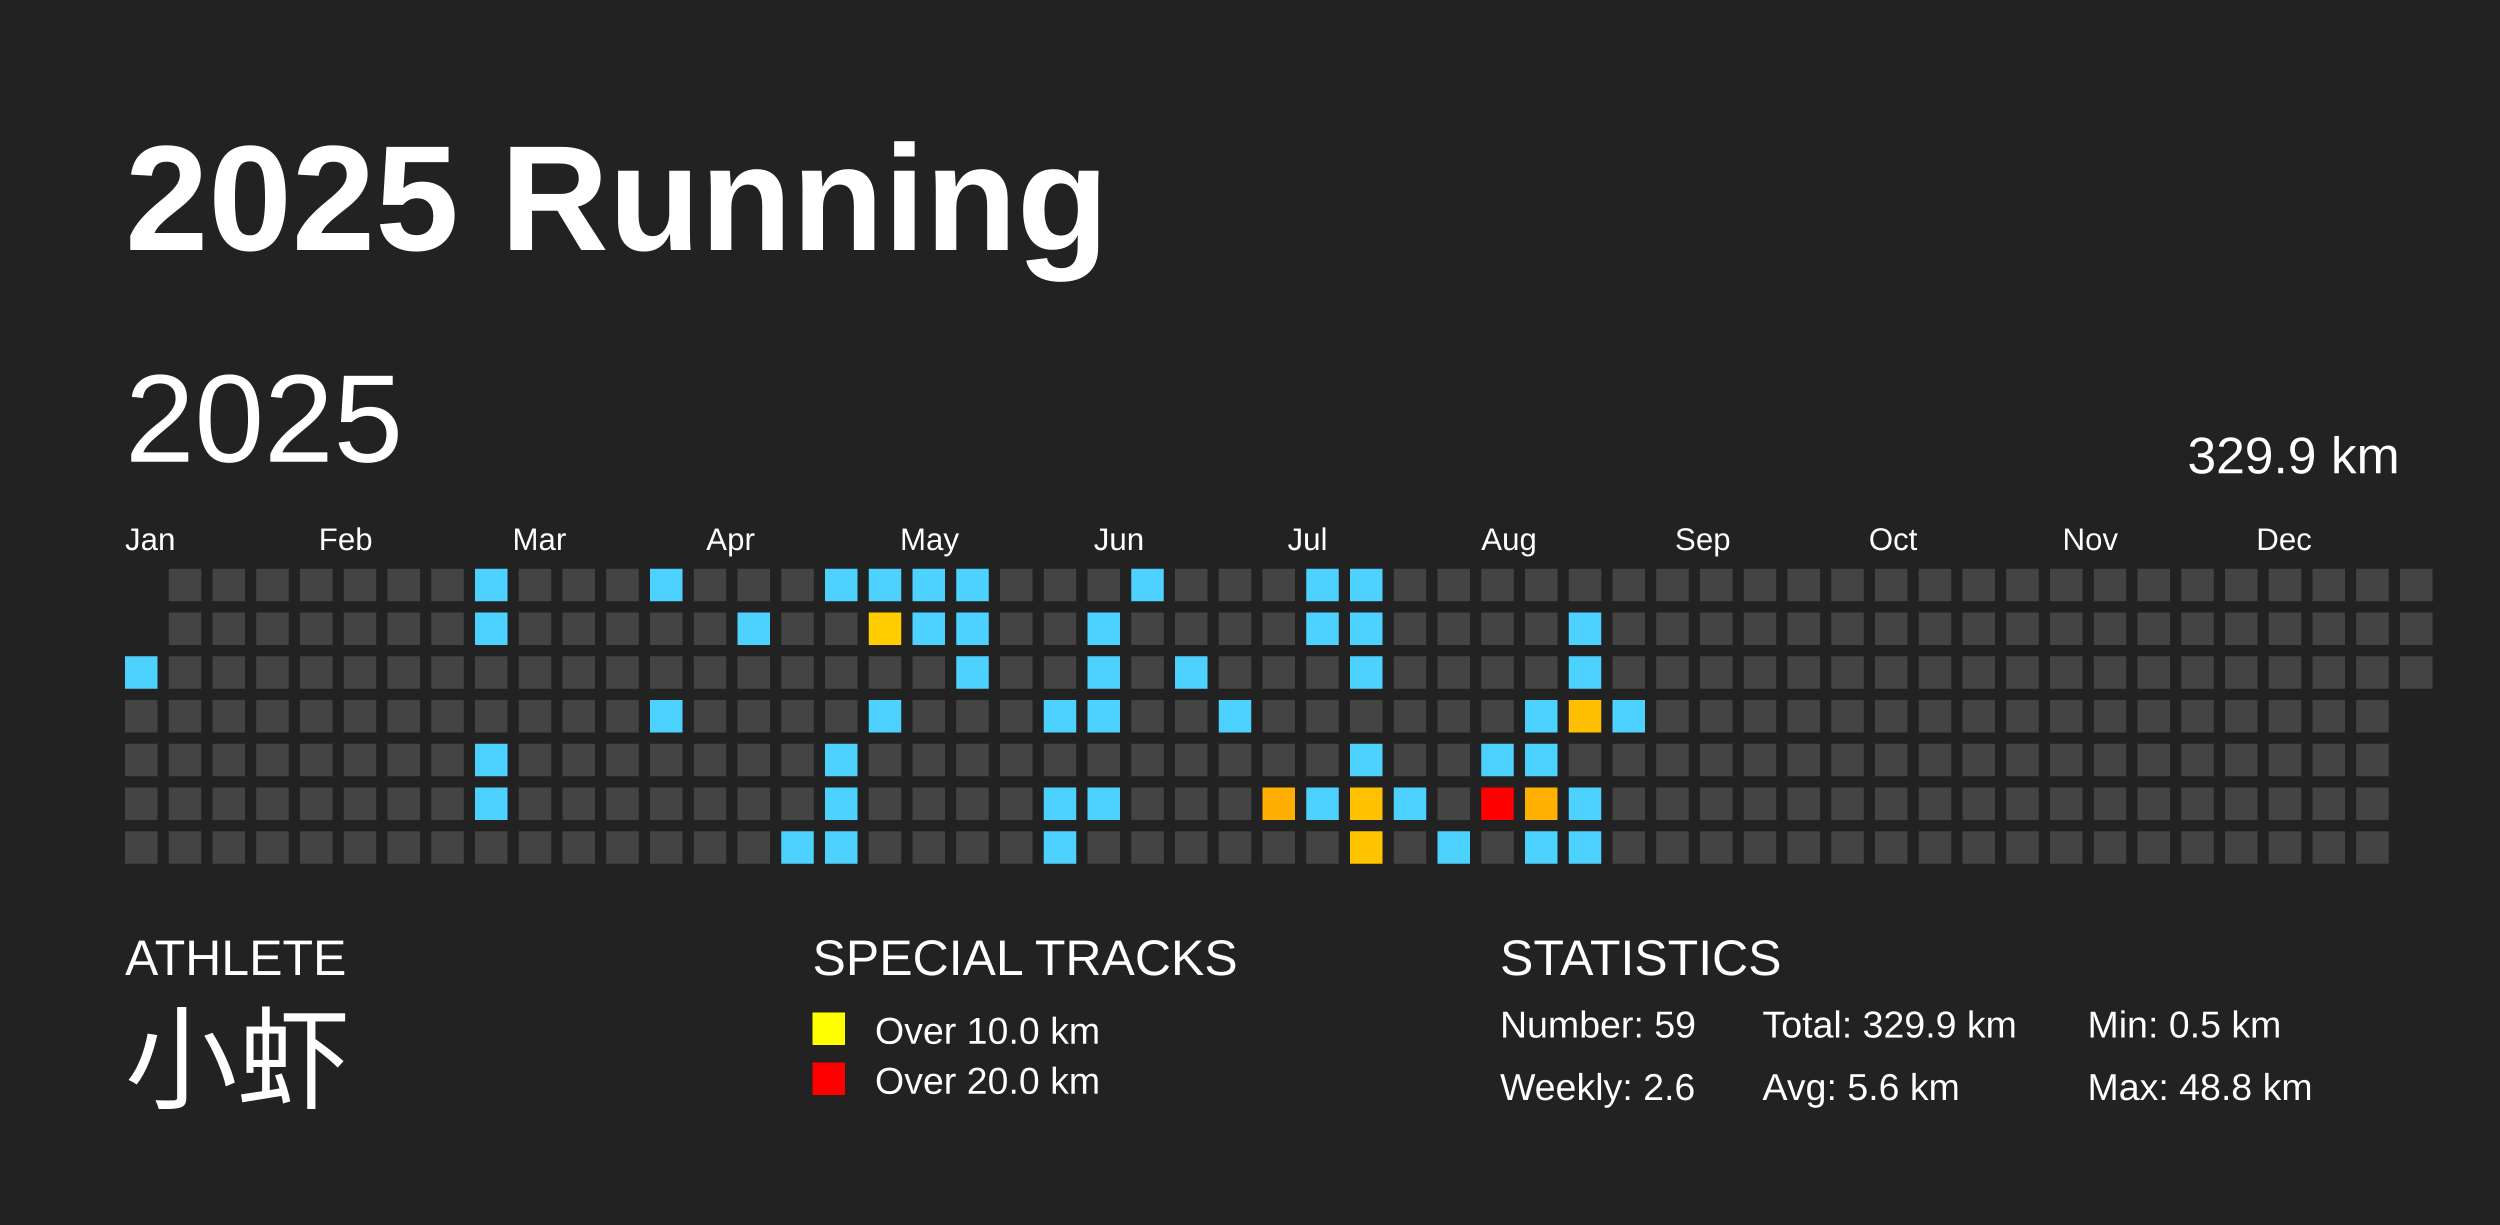
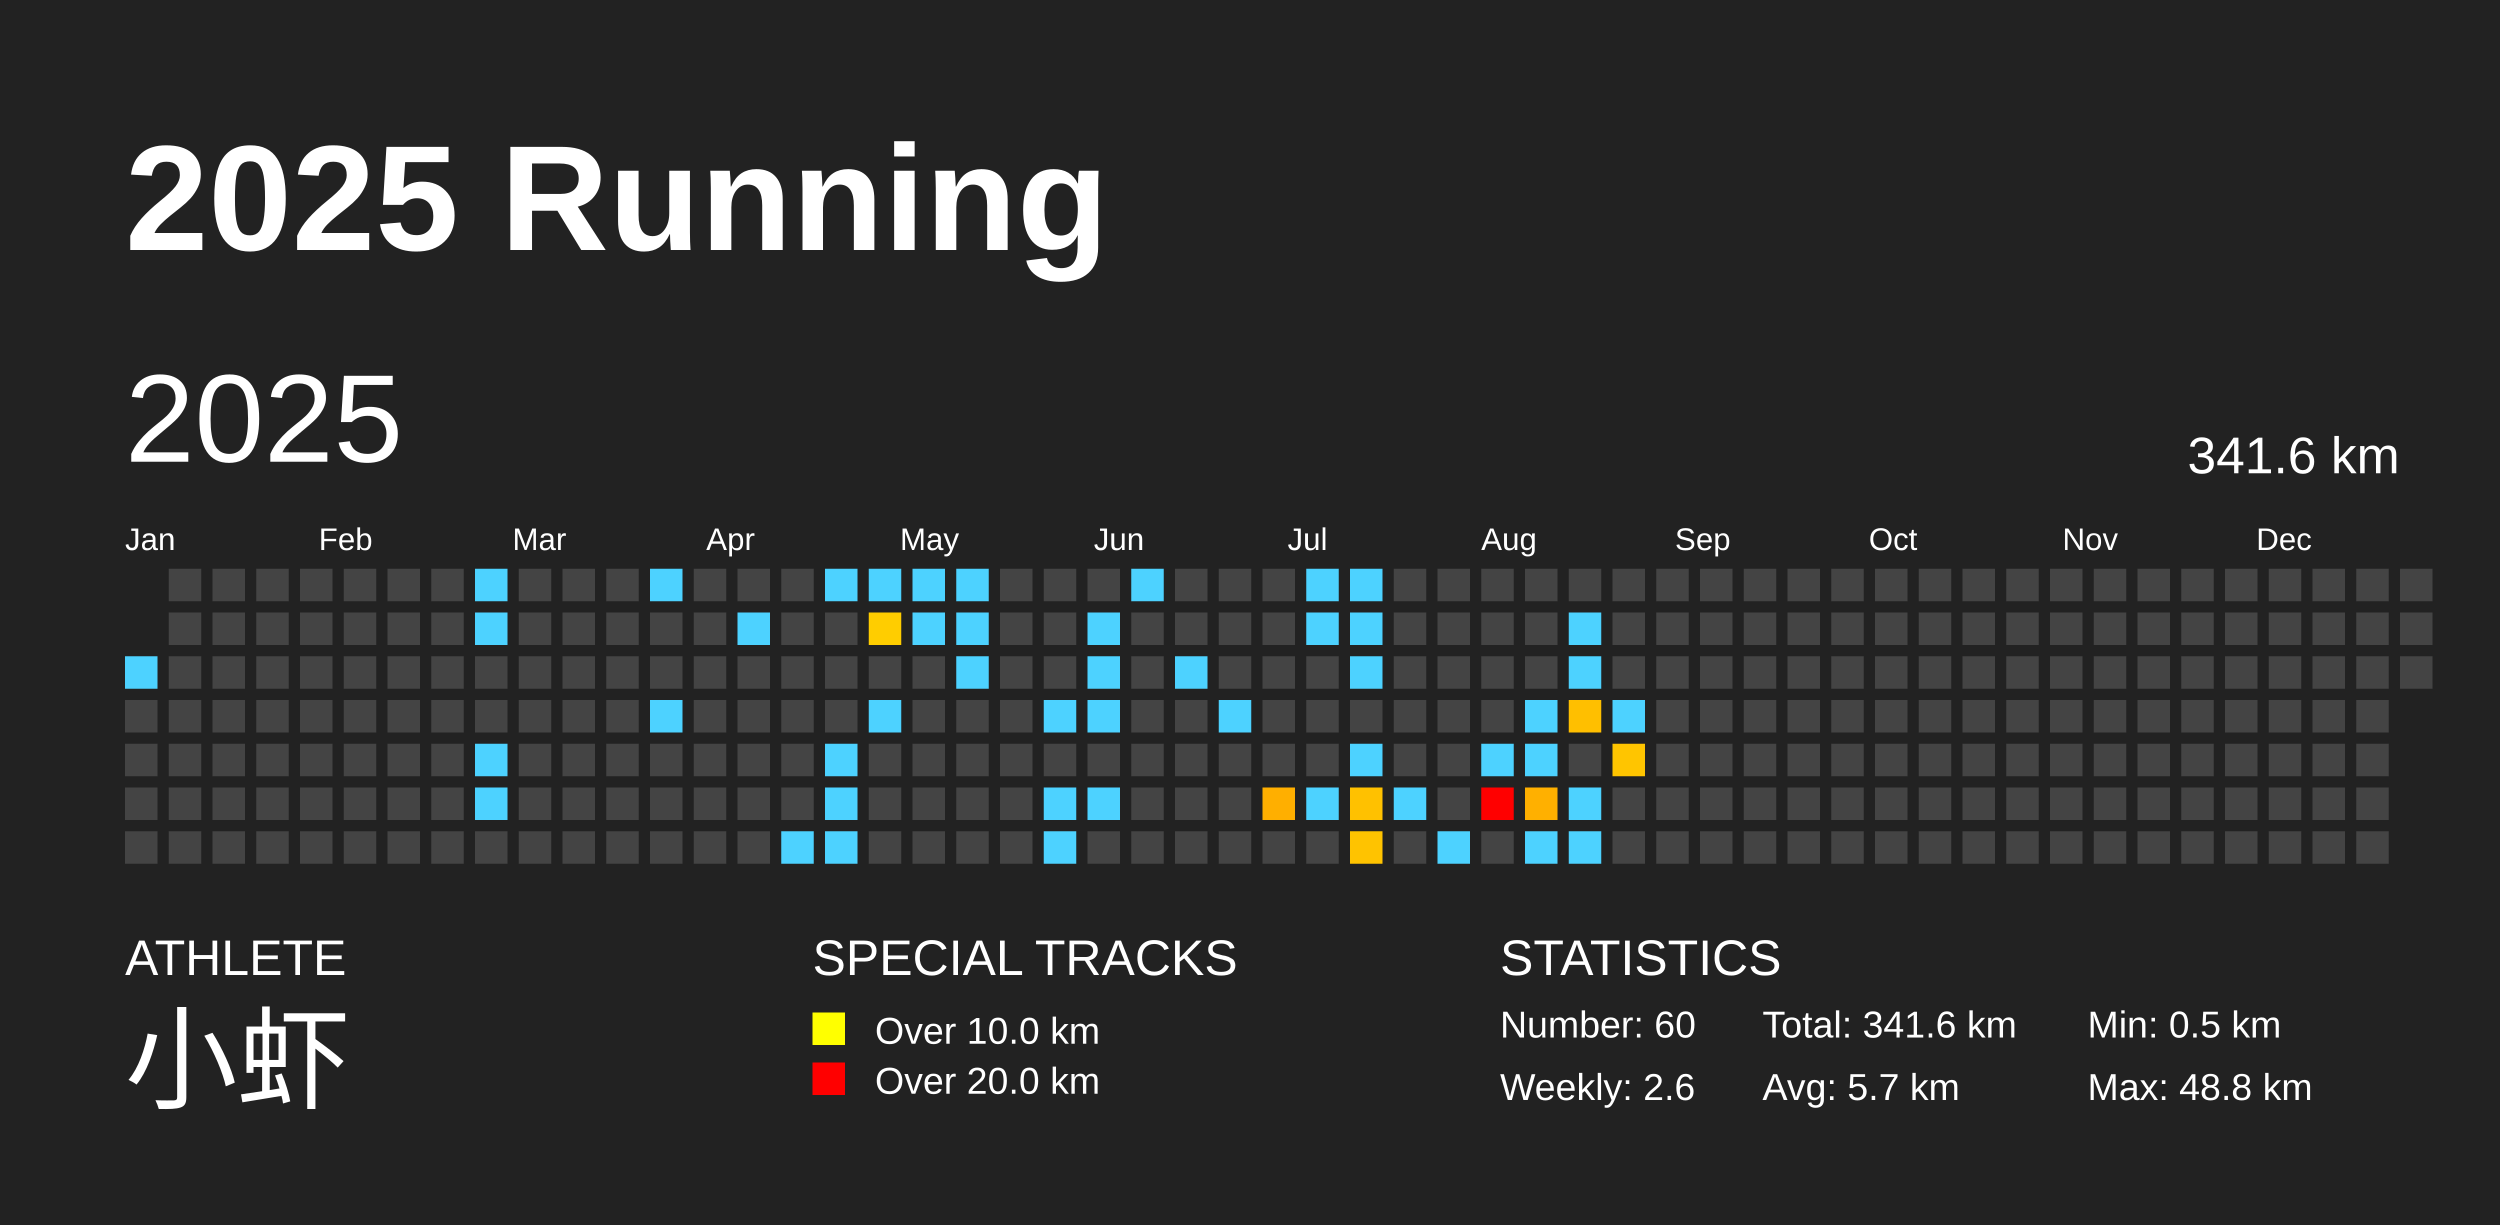
<svg xmlns="http://www.w3.org/2000/svg" baseProfile="full" height="98mm" version="1.1" viewBox="0,0,200,98" width="200mm">
  <defs />
  <rect fill="#222222" height="98" width="200" x="0" y="0" />
  <text fill="#FFFFFF" style="font-size:12px; font-family:Arial; font-weight:bold;" x="10" y="20">2025 Running</text>
  <text fill="#FFFFFF" style="font-size:4px; font-family:Arial" x="10" y="78">ATHLETE</text>
  <text fill="#FFFFFF" style="font-size:9px; font-family:Arial" x="10" y="88">小虾</text>
  <text fill="#FFFFFF" style="font-size:4px; font-family:Arial" x="65" y="78">SPECIAL TRACKS</text>
  <rect fill="yellow" height="2.6" width="2.6" x="65" y="81" />
  <text fill="#FFFFFF" style="font-size:3px; font-family:Arial" x="70" y="83.5">Over 10.0 km</text>
  <rect fill="red" height="2.6" width="2.6" x="65" y="85" />
  <text fill="#FFFFFF" style="font-size:3px; font-family:Arial" x="70" y="87.5">Over 20.0 km</text>
  <text fill="#FFFFFF" style="font-size:4px; font-family:Arial" x="120" y="78">STATISTICS</text>
-   <text fill="#FFFFFF" style="font-size:3px; font-family:Arial" x="120" y="83">Number: 59</text>
+   <text fill="#FFFFFF" style="font-size:3px; font-family:Arial" x="120" y="83">Number: 60</text>
  <text fill="#FFFFFF" style="font-size:3px; font-family:Arial" x="120" y="88">Weekly: 2.6</text>
-   <text fill="#FFFFFF" style="font-size:3px; font-family:Arial" x="141" y="83">Total: 329.9 km</text>
-   <text fill="#FFFFFF" style="font-size:3px; font-family:Arial" x="141" y="88">Avg: 5.6 km</text>
+   <text fill="#FFFFFF" style="font-size:3px; font-family:Arial" x="141" y="83">Total: 341.6 km</text>
+   <text fill="#FFFFFF" style="font-size:3px; font-family:Arial" x="141" y="88">Avg: 5.7 km</text>
  <text fill="#FFFFFF" style="font-size:3px; font-family:Arial" x="167" y="83">Min: 0.5 km</text>
  <text fill="#FFFFFF" style="font-size:3px; font-family:Arial" x="167" y="88">Max: 48.8 km</text>
  <text dominant-baseline="hanging" fill="#FFFFFF" style="font-size:10.0px; font-family:Arial;" x="10" y="30">2025</text>
-   <text dominant-baseline="hanging" fill="#FFFFFF" style="font-size:4.125px; font-family:Arial;" x="175" y="35">329.9 km</text>
+   <text dominant-baseline="hanging" fill="#FFFFFF" style="font-size:4.125px; font-family:Arial;" x="175" y="35">341.6 km</text>
  <text fill="#FFFFFF" style="font-size:2.5px; font-family:Arial" x="10.0" y="44">Jan</text>
  <text fill="#FFFFFF" style="font-size:2.5px; font-family:Arial" x="25.5" y="44">Feb</text>
  <text fill="#FFFFFF" style="font-size:2.5px; font-family:Arial" x="41.0" y="44">Mar</text>
  <text fill="#FFFFFF" style="font-size:2.5px; font-family:Arial" x="56.5" y="44">Apr</text>
  <text fill="#FFFFFF" style="font-size:2.5px; font-family:Arial" x="72.0" y="44">May</text>
  <text fill="#FFFFFF" style="font-size:2.5px; font-family:Arial" x="87.5" y="44">Jun</text>
  <text fill="#FFFFFF" style="font-size:2.5px; font-family:Arial" x="103.0" y="44">Jul</text>
  <text fill="#FFFFFF" style="font-size:2.5px; font-family:Arial" x="118.5" y="44">Aug</text>
  <text fill="#FFFFFF" style="font-size:2.5px; font-family:Arial" x="134.0" y="44">Sep</text>
  <text fill="#FFFFFF" style="font-size:2.5px; font-family:Arial" x="149.5" y="44">Oct</text>
  <text fill="#FFFFFF" style="font-size:2.5px; font-family:Arial" x="165.0" y="44">Nov</text>
  <text fill="#FFFFFF" style="font-size:2.5px; font-family:Arial" x="180.5" y="44">Dec</text>
  <rect fill="#4dd2ff" height="2.6" width="2.6" x="10.0" y="52.5" />
  <rect fill="#444444" height="2.6" width="2.6" x="10.0" y="56.0" />
  <rect fill="#444444" height="2.6" width="2.6" x="10.0" y="59.5" />
  <rect fill="#444444" height="2.6" width="2.6" x="10.0" y="63.0" />
  <rect fill="#444444" height="2.6" width="2.6" x="10.0" y="66.5" />
  <rect fill="#444444" height="2.6" width="2.6" x="13.5" y="45.5" />
  <rect fill="#444444" height="2.6" width="2.6" x="13.5" y="49.0" />
  <rect fill="#444444" height="2.6" width="2.6" x="13.5" y="52.5" />
  <rect fill="#444444" height="2.6" width="2.6" x="13.5" y="56.0" />
  <rect fill="#444444" height="2.6" width="2.6" x="13.5" y="59.5" />
  <rect fill="#444444" height="2.6" width="2.6" x="13.5" y="63.0" />
  <rect fill="#444444" height="2.6" width="2.6" x="13.5" y="66.5" />
  <rect fill="#444444" height="2.6" width="2.6" x="17.0" y="45.5" />
  <rect fill="#444444" height="2.6" width="2.6" x="17.0" y="49.0" />
  <rect fill="#444444" height="2.6" width="2.6" x="17.0" y="52.5" />
  <rect fill="#444444" height="2.6" width="2.6" x="17.0" y="56.0" />
  <rect fill="#444444" height="2.6" width="2.6" x="17.0" y="59.5" />
  <rect fill="#444444" height="2.6" width="2.6" x="17.0" y="63.0" />
  <rect fill="#444444" height="2.6" width="2.6" x="17.0" y="66.5" />
  <rect fill="#444444" height="2.6" width="2.6" x="20.5" y="45.5" />
  <rect fill="#444444" height="2.6" width="2.6" x="20.5" y="49.0" />
  <rect fill="#444444" height="2.6" width="2.6" x="20.5" y="52.5" />
  <rect fill="#444444" height="2.6" width="2.6" x="20.5" y="56.0" />
  <rect fill="#444444" height="2.6" width="2.6" x="20.5" y="59.5" />
  <rect fill="#444444" height="2.6" width="2.6" x="20.5" y="63.0" />
  <rect fill="#444444" height="2.6" width="2.6" x="20.5" y="66.5" />
  <rect fill="#444444" height="2.6" width="2.6" x="24.0" y="45.5" />
  <rect fill="#444444" height="2.6" width="2.6" x="24.0" y="49.0" />
  <rect fill="#444444" height="2.6" width="2.6" x="24.0" y="52.5" />
  <rect fill="#444444" height="2.6" width="2.6" x="24.0" y="56.0" />
  <rect fill="#444444" height="2.6" width="2.6" x="24.0" y="59.5" />
  <rect fill="#444444" height="2.6" width="2.6" x="24.0" y="63.0" />
  <rect fill="#444444" height="2.6" width="2.6" x="24.0" y="66.5" />
  <rect fill="#444444" height="2.6" width="2.6" x="27.5" y="45.5" />
  <rect fill="#444444" height="2.6" width="2.6" x="27.5" y="49.0" />
  <rect fill="#444444" height="2.6" width="2.6" x="27.5" y="52.5" />
  <rect fill="#444444" height="2.6" width="2.6" x="27.5" y="56.0" />
  <rect fill="#444444" height="2.6" width="2.6" x="27.5" y="59.5" />
  <rect fill="#444444" height="2.6" width="2.6" x="27.5" y="63.0" />
  <rect fill="#444444" height="2.6" width="2.6" x="27.5" y="66.5" />
  <rect fill="#444444" height="2.6" width="2.6" x="31.0" y="45.5" />
  <rect fill="#444444" height="2.6" width="2.6" x="31.0" y="49.0" />
  <rect fill="#444444" height="2.6" width="2.6" x="31.0" y="52.5" />
  <rect fill="#444444" height="2.6" width="2.6" x="31.0" y="56.0" />
  <rect fill="#444444" height="2.6" width="2.6" x="31.0" y="59.5" />
  <rect fill="#444444" height="2.6" width="2.6" x="31.0" y="63.0" />
  <rect fill="#444444" height="2.6" width="2.6" x="31.0" y="66.5" />
  <rect fill="#444444" height="2.6" width="2.6" x="34.5" y="45.5" />
  <rect fill="#444444" height="2.6" width="2.6" x="34.5" y="49.0" />
  <rect fill="#444444" height="2.6" width="2.6" x="34.5" y="52.5" />
  <rect fill="#444444" height="2.6" width="2.6" x="34.5" y="56.0" />
  <rect fill="#444444" height="2.6" width="2.6" x="34.5" y="59.5" />
  <rect fill="#444444" height="2.6" width="2.6" x="34.5" y="63.0" />
  <rect fill="#444444" height="2.6" width="2.6" x="34.5" y="66.5" />
  <rect fill="#4dd2ff" height="2.6" width="2.6" x="38.0" y="45.5" />
  <rect fill="#4dd2ff" height="2.6" width="2.6" x="38.0" y="49.0" />
  <rect fill="#444444" height="2.6" width="2.6" x="38.0" y="52.5" />
  <rect fill="#444444" height="2.6" width="2.6" x="38.0" y="56.0" />
  <rect fill="#4dd2ff" height="2.6" width="2.6" x="38.0" y="59.5" />
  <rect fill="#4dd2ff" height="2.6" width="2.6" x="38.0" y="63.0" />
  <rect fill="#444444" height="2.6" width="2.6" x="38.0" y="66.5" />
  <rect fill="#444444" height="2.6" width="2.6" x="41.5" y="45.5" />
  <rect fill="#444444" height="2.6" width="2.6" x="41.5" y="49.0" />
  <rect fill="#444444" height="2.6" width="2.6" x="41.5" y="52.5" />
  <rect fill="#444444" height="2.6" width="2.6" x="41.5" y="56.0" />
  <rect fill="#444444" height="2.6" width="2.6" x="41.5" y="59.5" />
  <rect fill="#444444" height="2.6" width="2.6" x="41.5" y="63.0" />
  <rect fill="#444444" height="2.6" width="2.6" x="41.5" y="66.5" />
  <rect fill="#444444" height="2.6" width="2.6" x="45.0" y="45.5" />
  <rect fill="#444444" height="2.6" width="2.6" x="45.0" y="49.0" />
  <rect fill="#444444" height="2.6" width="2.6" x="45.0" y="52.5" />
  <rect fill="#444444" height="2.6" width="2.6" x="45.0" y="56.0" />
  <rect fill="#444444" height="2.6" width="2.6" x="45.0" y="59.5" />
  <rect fill="#444444" height="2.6" width="2.6" x="45.0" y="63.0" />
  <rect fill="#444444" height="2.6" width="2.6" x="45.0" y="66.5" />
  <rect fill="#444444" height="2.6" width="2.6" x="48.5" y="45.5" />
  <rect fill="#444444" height="2.6" width="2.6" x="48.5" y="49.0" />
  <rect fill="#444444" height="2.6" width="2.6" x="48.5" y="52.5" />
  <rect fill="#444444" height="2.6" width="2.6" x="48.5" y="56.0" />
  <rect fill="#444444" height="2.6" width="2.6" x="48.5" y="59.5" />
  <rect fill="#444444" height="2.6" width="2.6" x="48.5" y="63.0" />
  <rect fill="#444444" height="2.6" width="2.6" x="48.5" y="66.5" />
  <rect fill="#4dd2ff" height="2.6" width="2.6" x="52.0" y="45.5" />
  <rect fill="#444444" height="2.6" width="2.6" x="52.0" y="49.0" />
  <rect fill="#444444" height="2.6" width="2.6" x="52.0" y="52.5" />
  <rect fill="#4dd2ff" height="2.6" width="2.6" x="52.0" y="56.0" />
  <rect fill="#444444" height="2.6" width="2.6" x="52.0" y="59.5" />
  <rect fill="#444444" height="2.6" width="2.6" x="52.0" y="63.0" />
  <rect fill="#444444" height="2.6" width="2.6" x="52.0" y="66.5" />
  <rect fill="#444444" height="2.6" width="2.6" x="55.5" y="45.5" />
  <rect fill="#444444" height="2.6" width="2.6" x="55.5" y="49.0" />
  <rect fill="#444444" height="2.6" width="2.6" x="55.5" y="52.5" />
  <rect fill="#444444" height="2.6" width="2.6" x="55.5" y="56.0" />
  <rect fill="#444444" height="2.6" width="2.6" x="55.5" y="59.5" />
  <rect fill="#444444" height="2.6" width="2.6" x="55.5" y="63.0" />
  <rect fill="#444444" height="2.6" width="2.6" x="55.5" y="66.5" />
  <rect fill="#444444" height="2.6" width="2.6" x="59.0" y="45.5" />
  <rect fill="#4dd2ff" height="2.6" width="2.6" x="59.0" y="49.0" />
  <rect fill="#444444" height="2.6" width="2.6" x="59.0" y="52.5" />
  <rect fill="#444444" height="2.6" width="2.6" x="59.0" y="56.0" />
  <rect fill="#444444" height="2.6" width="2.6" x="59.0" y="59.5" />
  <rect fill="#444444" height="2.6" width="2.6" x="59.0" y="63.0" />
  <rect fill="#444444" height="2.6" width="2.6" x="59.0" y="66.5" />
  <rect fill="#444444" height="2.6" width="2.6" x="62.5" y="45.5" />
  <rect fill="#444444" height="2.6" width="2.6" x="62.5" y="49.0" />
  <rect fill="#444444" height="2.6" width="2.6" x="62.5" y="52.5" />
  <rect fill="#444444" height="2.6" width="2.6" x="62.5" y="56.0" />
  <rect fill="#444444" height="2.6" width="2.6" x="62.5" y="59.5" />
  <rect fill="#444444" height="2.6" width="2.6" x="62.5" y="63.0" />
  <rect fill="#4dd2ff" height="2.6" width="2.6" x="62.5" y="66.5" />
  <rect fill="#4dd2ff" height="2.6" width="2.6" x="66.0" y="45.5" />
  <rect fill="#444444" height="2.6" width="2.6" x="66.0" y="49.0" />
  <rect fill="#444444" height="2.6" width="2.6" x="66.0" y="52.5" />
  <rect fill="#444444" height="2.6" width="2.6" x="66.0" y="56.0" />
  <rect fill="#4dd2ff" height="2.6" width="2.6" x="66.0" y="59.5" />
  <rect fill="#4dd2ff" height="2.6" width="2.6" x="66.0" y="63.0" />
  <rect fill="#4dd2ff" height="2.6" width="2.6" x="66.0" y="66.5" />
  <rect fill="#4dd2ff" height="2.6" width="2.6" x="69.5" y="45.5" />
  <rect fill="#ffcd00" height="2.6" width="2.6" x="69.5" y="49.0" />
  <rect fill="#444444" height="2.6" width="2.6" x="69.5" y="52.5" />
  <rect fill="#4dd2ff" height="2.6" width="2.6" x="69.5" y="56.0" />
  <rect fill="#444444" height="2.6" width="2.6" x="69.5" y="59.5" />
  <rect fill="#444444" height="2.6" width="2.6" x="69.5" y="63.0" />
  <rect fill="#444444" height="2.6" width="2.6" x="69.5" y="66.5" />
  <rect fill="#4dd2ff" height="2.6" width="2.6" x="73.0" y="45.5" />
  <rect fill="#4dd2ff" height="2.6" width="2.6" x="73.0" y="49.0" />
  <rect fill="#444444" height="2.6" width="2.6" x="73.0" y="52.5" />
  <rect fill="#444444" height="2.6" width="2.6" x="73.0" y="56.0" />
  <rect fill="#444444" height="2.6" width="2.6" x="73.0" y="59.5" />
  <rect fill="#444444" height="2.6" width="2.6" x="73.0" y="63.0" />
  <rect fill="#444444" height="2.6" width="2.6" x="73.0" y="66.5" />
  <rect fill="#4dd2ff" height="2.6" width="2.6" x="76.5" y="45.5" />
  <rect fill="#4dd2ff" height="2.6" width="2.6" x="76.5" y="49.0" />
  <rect fill="#4dd2ff" height="2.6" width="2.6" x="76.5" y="52.5" />
  <rect fill="#444444" height="2.6" width="2.6" x="76.5" y="56.0" />
  <rect fill="#444444" height="2.6" width="2.6" x="76.5" y="59.5" />
  <rect fill="#444444" height="2.6" width="2.6" x="76.5" y="63.0" />
  <rect fill="#444444" height="2.6" width="2.6" x="76.5" y="66.5" />
  <rect fill="#444444" height="2.6" width="2.6" x="80.0" y="45.5" />
  <rect fill="#444444" height="2.6" width="2.6" x="80.0" y="49.0" />
  <rect fill="#444444" height="2.6" width="2.6" x="80.0" y="52.5" />
  <rect fill="#444444" height="2.6" width="2.6" x="80.0" y="56.0" />
  <rect fill="#444444" height="2.6" width="2.6" x="80.0" y="59.5" />
  <rect fill="#444444" height="2.6" width="2.6" x="80.0" y="63.0" />
  <rect fill="#444444" height="2.6" width="2.6" x="80.0" y="66.5" />
  <rect fill="#444444" height="2.6" width="2.6" x="83.5" y="45.5" />
  <rect fill="#444444" height="2.6" width="2.6" x="83.5" y="49.0" />
  <rect fill="#444444" height="2.6" width="2.6" x="83.5" y="52.5" />
  <rect fill="#4dd2ff" height="2.6" width="2.6" x="83.5" y="56.0" />
  <rect fill="#444444" height="2.6" width="2.6" x="83.5" y="59.5" />
  <rect fill="#4dd2ff" height="2.6" width="2.6" x="83.5" y="63.0" />
  <rect fill="#4dd2ff" height="2.6" width="2.6" x="83.5" y="66.5" />
  <rect fill="#444444" height="2.6" width="2.6" x="87.0" y="45.5" />
  <rect fill="#4dd2ff" height="2.6" width="2.6" x="87.0" y="49.0" />
  <rect fill="#4dd2ff" height="2.6" width="2.6" x="87.0" y="52.5" />
  <rect fill="#4dd2ff" height="2.6" width="2.6" x="87.0" y="56.0" />
  <rect fill="#444444" height="2.6" width="2.6" x="87.0" y="59.5" />
  <rect fill="#4dd2ff" height="2.6" width="2.6" x="87.0" y="63.0" />
  <rect fill="#444444" height="2.6" width="2.6" x="87.0" y="66.5" />
  <rect fill="#4dd2ff" height="2.6" width="2.6" x="90.5" y="45.5" />
  <rect fill="#444444" height="2.6" width="2.6" x="90.5" y="49.0" />
  <rect fill="#444444" height="2.6" width="2.6" x="90.5" y="52.5" />
  <rect fill="#444444" height="2.6" width="2.6" x="90.5" y="56.0" />
  <rect fill="#444444" height="2.6" width="2.6" x="90.5" y="59.5" />
  <rect fill="#444444" height="2.6" width="2.6" x="90.5" y="63.0" />
  <rect fill="#444444" height="2.6" width="2.6" x="90.5" y="66.5" />
  <rect fill="#444444" height="2.6" width="2.6" x="94.0" y="45.5" />
  <rect fill="#444444" height="2.6" width="2.6" x="94.0" y="49.0" />
  <rect fill="#4dd2ff" height="2.6" width="2.6" x="94.0" y="52.5" />
  <rect fill="#444444" height="2.6" width="2.6" x="94.0" y="56.0" />
  <rect fill="#444444" height="2.6" width="2.6" x="94.0" y="59.5" />
  <rect fill="#444444" height="2.6" width="2.6" x="94.0" y="63.0" />
  <rect fill="#444444" height="2.6" width="2.6" x="94.0" y="66.5" />
  <rect fill="#444444" height="2.6" width="2.6" x="97.5" y="45.5" />
  <rect fill="#444444" height="2.6" width="2.6" x="97.5" y="49.0" />
  <rect fill="#444444" height="2.6" width="2.6" x="97.5" y="52.5" />
  <rect fill="#4dd2ff" height="2.6" width="2.6" x="97.5" y="56.0" />
  <rect fill="#444444" height="2.6" width="2.6" x="97.5" y="59.5" />
  <rect fill="#444444" height="2.6" width="2.6" x="97.5" y="63.0" />
  <rect fill="#444444" height="2.6" width="2.6" x="97.5" y="66.5" />
  <rect fill="#444444" height="2.6" width="2.6" x="101.0" y="45.5" />
  <rect fill="#444444" height="2.6" width="2.6" x="101.0" y="49.0" />
  <rect fill="#444444" height="2.6" width="2.6" x="101.0" y="52.5" />
  <rect fill="#444444" height="2.6" width="2.6" x="101.0" y="56.0" />
  <rect fill="#444444" height="2.6" width="2.6" x="101.0" y="59.5" />
  <rect fill="#ffaf00" height="2.6" width="2.6" x="101.0" y="63.0" />
  <rect fill="#444444" height="2.6" width="2.6" x="101.0" y="66.5" />
  <rect fill="#4dd2ff" height="2.6" width="2.6" x="104.5" y="45.5" />
  <rect fill="#4dd2ff" height="2.6" width="2.6" x="104.5" y="49.0" />
  <rect fill="#444444" height="2.6" width="2.6" x="104.5" y="52.5" />
  <rect fill="#444444" height="2.6" width="2.6" x="104.5" y="56.0" />
  <rect fill="#444444" height="2.6" width="2.6" x="104.5" y="59.5" />
  <rect fill="#4dd2ff" height="2.6" width="2.6" x="104.5" y="63.0" />
  <rect fill="#444444" height="2.6" width="2.6" x="104.5" y="66.5" />
  <rect fill="#4dd2ff" height="2.6" width="2.6" x="108.0" y="45.5" />
  <rect fill="#4dd2ff" height="2.6" width="2.6" x="108.0" y="49.0" />
  <rect fill="#4dd2ff" height="2.6" width="2.6" x="108.0" y="52.5" />
  <rect fill="#444444" height="2.6" width="2.6" x="108.0" y="56.0" />
  <rect fill="#4dd2ff" height="2.6" width="2.6" x="108.0" y="59.5" />
  <rect fill="#ffc100" height="2.6" width="2.6" x="108.0" y="63.0" />
  <rect fill="#ffc300" height="2.6" width="2.6" x="108.0" y="66.5" />
  <rect fill="#444444" height="2.6" width="2.6" x="111.5" y="45.5" />
  <rect fill="#444444" height="2.6" width="2.6" x="111.5" y="49.0" />
  <rect fill="#444444" height="2.6" width="2.6" x="111.5" y="52.5" />
  <rect fill="#444444" height="2.6" width="2.6" x="111.5" y="56.0" />
  <rect fill="#444444" height="2.6" width="2.6" x="111.5" y="59.5" />
  <rect fill="#4dd2ff" height="2.6" width="2.6" x="111.5" y="63.0" />
  <rect fill="#444444" height="2.6" width="2.6" x="111.5" y="66.5" />
  <rect fill="#444444" height="2.6" width="2.6" x="115.0" y="45.5" />
  <rect fill="#444444" height="2.6" width="2.6" x="115.0" y="49.0" />
  <rect fill="#444444" height="2.6" width="2.6" x="115.0" y="52.5" />
  <rect fill="#444444" height="2.6" width="2.6" x="115.0" y="56.0" />
  <rect fill="#444444" height="2.6" width="2.6" x="115.0" y="59.5" />
  <rect fill="#444444" height="2.6" width="2.6" x="115.0" y="63.0" />
  <rect fill="#4dd2ff" height="2.6" width="2.6" x="115.0" y="66.5" />
  <rect fill="#444444" height="2.6" width="2.6" x="118.5" y="45.5" />
  <rect fill="#444444" height="2.6" width="2.6" x="118.5" y="49.0" />
  <rect fill="#444444" height="2.6" width="2.6" x="118.5" y="52.5" />
  <rect fill="#444444" height="2.6" width="2.6" x="118.5" y="56.0" />
  <rect fill="#4dd2ff" height="2.6" width="2.6" x="118.5" y="59.5" />
  <rect fill="red" height="2.6" width="2.6" x="118.5" y="63.0" />
  <rect fill="#444444" height="2.6" width="2.6" x="118.5" y="66.5" />
  <rect fill="#444444" height="2.6" width="2.6" x="122.0" y="45.5" />
  <rect fill="#444444" height="2.6" width="2.6" x="122.0" y="49.0" />
  <rect fill="#444444" height="2.6" width="2.6" x="122.0" y="52.5" />
  <rect fill="#4dd2ff" height="2.6" width="2.6" x="122.0" y="56.0" />
  <rect fill="#4dd2ff" height="2.6" width="2.6" x="122.0" y="59.5" />
  <rect fill="#ffb000" height="2.6" width="2.6" x="122.0" y="63.0" />
  <rect fill="#4dd2ff" height="2.6" width="2.6" x="122.0" y="66.5" />
  <rect fill="#444444" height="2.6" width="2.6" x="125.5" y="45.5" />
  <rect fill="#4dd2ff" height="2.6" width="2.6" x="125.5" y="49.0" />
  <rect fill="#4dd2ff" height="2.6" width="2.6" x="125.5" y="52.5" />
  <rect fill="#ffbf00" height="2.6" width="2.6" x="125.5" y="56.0" />
  <rect fill="#444444" height="2.6" width="2.6" x="125.5" y="59.5" />
  <rect fill="#4dd2ff" height="2.6" width="2.6" x="125.5" y="63.0" />
  <rect fill="#4dd2ff" height="2.6" width="2.6" x="125.5" y="66.5" />
  <rect fill="#444444" height="2.6" width="2.6" x="129.0" y="45.5" />
  <rect fill="#444444" height="2.6" width="2.6" x="129.0" y="49.0" />
  <rect fill="#444444" height="2.6" width="2.6" x="129.0" y="52.5" />
  <rect fill="#4dd2ff" height="2.6" width="2.6" x="129.0" y="56.0" />
-   <rect fill="#444444" height="2.6" width="2.6" x="129.0" y="59.5" />
+   <rect fill="#ffc500" height="2.6" width="2.6" x="129.0" y="59.5" />
  <rect fill="#444444" height="2.6" width="2.6" x="129.0" y="63.0" />
  <rect fill="#444444" height="2.6" width="2.6" x="129.0" y="66.5" />
  <rect fill="#444444" height="2.6" width="2.6" x="132.5" y="45.5" />
  <rect fill="#444444" height="2.6" width="2.6" x="132.5" y="49.0" />
  <rect fill="#444444" height="2.6" width="2.6" x="132.5" y="52.5" />
  <rect fill="#444444" height="2.6" width="2.6" x="132.5" y="56.0" />
  <rect fill="#444444" height="2.6" width="2.6" x="132.5" y="59.5" />
  <rect fill="#444444" height="2.6" width="2.6" x="132.5" y="63.0" />
  <rect fill="#444444" height="2.6" width="2.6" x="132.5" y="66.5" />
  <rect fill="#444444" height="2.6" width="2.6" x="136.0" y="45.5" />
  <rect fill="#444444" height="2.6" width="2.6" x="136.0" y="49.0" />
  <rect fill="#444444" height="2.6" width="2.6" x="136.0" y="52.5" />
  <rect fill="#444444" height="2.6" width="2.6" x="136.0" y="56.0" />
  <rect fill="#444444" height="2.6" width="2.6" x="136.0" y="59.5" />
  <rect fill="#444444" height="2.6" width="2.6" x="136.0" y="63.0" />
  <rect fill="#444444" height="2.6" width="2.6" x="136.0" y="66.5" />
  <rect fill="#444444" height="2.6" width="2.6" x="139.5" y="45.5" />
  <rect fill="#444444" height="2.6" width="2.6" x="139.5" y="49.0" />
  <rect fill="#444444" height="2.6" width="2.6" x="139.5" y="52.5" />
  <rect fill="#444444" height="2.6" width="2.6" x="139.5" y="56.0" />
  <rect fill="#444444" height="2.6" width="2.6" x="139.5" y="59.5" />
  <rect fill="#444444" height="2.6" width="2.6" x="139.5" y="63.0" />
  <rect fill="#444444" height="2.6" width="2.6" x="139.5" y="66.5" />
  <rect fill="#444444" height="2.6" width="2.6" x="143.0" y="45.5" />
  <rect fill="#444444" height="2.6" width="2.6" x="143.0" y="49.0" />
  <rect fill="#444444" height="2.6" width="2.6" x="143.0" y="52.5" />
  <rect fill="#444444" height="2.6" width="2.6" x="143.0" y="56.0" />
  <rect fill="#444444" height="2.6" width="2.6" x="143.0" y="59.5" />
  <rect fill="#444444" height="2.6" width="2.6" x="143.0" y="63.0" />
  <rect fill="#444444" height="2.6" width="2.6" x="143.0" y="66.5" />
  <rect fill="#444444" height="2.6" width="2.6" x="146.5" y="45.5" />
  <rect fill="#444444" height="2.6" width="2.6" x="146.5" y="49.0" />
  <rect fill="#444444" height="2.6" width="2.6" x="146.5" y="52.5" />
  <rect fill="#444444" height="2.6" width="2.6" x="146.5" y="56.0" />
  <rect fill="#444444" height="2.6" width="2.6" x="146.5" y="59.5" />
  <rect fill="#444444" height="2.6" width="2.6" x="146.5" y="63.0" />
  <rect fill="#444444" height="2.6" width="2.6" x="146.5" y="66.5" />
  <rect fill="#444444" height="2.6" width="2.6" x="150.0" y="45.5" />
  <rect fill="#444444" height="2.6" width="2.6" x="150.0" y="49.0" />
  <rect fill="#444444" height="2.6" width="2.6" x="150.0" y="52.5" />
  <rect fill="#444444" height="2.6" width="2.6" x="150.0" y="56.0" />
  <rect fill="#444444" height="2.6" width="2.6" x="150.0" y="59.5" />
  <rect fill="#444444" height="2.6" width="2.6" x="150.0" y="63.0" />
  <rect fill="#444444" height="2.6" width="2.6" x="150.0" y="66.5" />
  <rect fill="#444444" height="2.6" width="2.6" x="153.5" y="45.5" />
  <rect fill="#444444" height="2.6" width="2.6" x="153.5" y="49.0" />
  <rect fill="#444444" height="2.6" width="2.6" x="153.5" y="52.5" />
  <rect fill="#444444" height="2.6" width="2.6" x="153.5" y="56.0" />
  <rect fill="#444444" height="2.6" width="2.6" x="153.5" y="59.5" />
  <rect fill="#444444" height="2.6" width="2.6" x="153.5" y="63.0" />
  <rect fill="#444444" height="2.6" width="2.6" x="153.5" y="66.5" />
  <rect fill="#444444" height="2.6" width="2.6" x="157.0" y="45.5" />
  <rect fill="#444444" height="2.6" width="2.6" x="157.0" y="49.0" />
  <rect fill="#444444" height="2.6" width="2.6" x="157.0" y="52.5" />
  <rect fill="#444444" height="2.6" width="2.6" x="157.0" y="56.0" />
  <rect fill="#444444" height="2.6" width="2.6" x="157.0" y="59.5" />
  <rect fill="#444444" height="2.6" width="2.6" x="157.0" y="63.0" />
  <rect fill="#444444" height="2.6" width="2.6" x="157.0" y="66.5" />
  <rect fill="#444444" height="2.6" width="2.6" x="160.5" y="45.5" />
  <rect fill="#444444" height="2.6" width="2.6" x="160.5" y="49.0" />
  <rect fill="#444444" height="2.6" width="2.6" x="160.5" y="52.5" />
  <rect fill="#444444" height="2.6" width="2.6" x="160.5" y="56.0" />
  <rect fill="#444444" height="2.6" width="2.6" x="160.5" y="59.5" />
  <rect fill="#444444" height="2.6" width="2.6" x="160.5" y="63.0" />
  <rect fill="#444444" height="2.6" width="2.6" x="160.5" y="66.5" />
  <rect fill="#444444" height="2.6" width="2.6" x="164.0" y="45.5" />
  <rect fill="#444444" height="2.6" width="2.6" x="164.0" y="49.0" />
  <rect fill="#444444" height="2.6" width="2.6" x="164.0" y="52.5" />
  <rect fill="#444444" height="2.6" width="2.6" x="164.0" y="56.0" />
  <rect fill="#444444" height="2.6" width="2.6" x="164.0" y="59.5" />
  <rect fill="#444444" height="2.6" width="2.6" x="164.0" y="63.0" />
  <rect fill="#444444" height="2.6" width="2.6" x="164.0" y="66.5" />
  <rect fill="#444444" height="2.6" width="2.6" x="167.5" y="45.5" />
  <rect fill="#444444" height="2.6" width="2.6" x="167.5" y="49.0" />
  <rect fill="#444444" height="2.6" width="2.6" x="167.5" y="52.5" />
  <rect fill="#444444" height="2.6" width="2.6" x="167.5" y="56.0" />
  <rect fill="#444444" height="2.6" width="2.6" x="167.5" y="59.5" />
  <rect fill="#444444" height="2.6" width="2.6" x="167.5" y="63.0" />
  <rect fill="#444444" height="2.6" width="2.6" x="167.5" y="66.5" />
  <rect fill="#444444" height="2.6" width="2.6" x="171.0" y="45.5" />
  <rect fill="#444444" height="2.6" width="2.6" x="171.0" y="49.0" />
  <rect fill="#444444" height="2.6" width="2.6" x="171.0" y="52.5" />
  <rect fill="#444444" height="2.6" width="2.6" x="171.0" y="56.0" />
  <rect fill="#444444" height="2.6" width="2.6" x="171.0" y="59.5" />
  <rect fill="#444444" height="2.6" width="2.6" x="171.0" y="63.0" />
  <rect fill="#444444" height="2.6" width="2.6" x="171.0" y="66.5" />
  <rect fill="#444444" height="2.6" width="2.6" x="174.5" y="45.5" />
  <rect fill="#444444" height="2.6" width="2.6" x="174.5" y="49.0" />
  <rect fill="#444444" height="2.6" width="2.6" x="174.5" y="52.5" />
  <rect fill="#444444" height="2.6" width="2.6" x="174.5" y="56.0" />
  <rect fill="#444444" height="2.6" width="2.6" x="174.5" y="59.5" />
  <rect fill="#444444" height="2.6" width="2.6" x="174.5" y="63.0" />
  <rect fill="#444444" height="2.6" width="2.6" x="174.5" y="66.5" />
  <rect fill="#444444" height="2.6" width="2.6" x="178.0" y="45.5" />
  <rect fill="#444444" height="2.6" width="2.6" x="178.0" y="49.0" />
  <rect fill="#444444" height="2.6" width="2.6" x="178.0" y="52.5" />
  <rect fill="#444444" height="2.6" width="2.6" x="178.0" y="56.0" />
  <rect fill="#444444" height="2.6" width="2.6" x="178.0" y="59.5" />
  <rect fill="#444444" height="2.6" width="2.6" x="178.0" y="63.0" />
  <rect fill="#444444" height="2.6" width="2.6" x="178.0" y="66.5" />
  <rect fill="#444444" height="2.6" width="2.6" x="181.5" y="45.5" />
  <rect fill="#444444" height="2.6" width="2.6" x="181.5" y="49.0" />
  <rect fill="#444444" height="2.6" width="2.6" x="181.5" y="52.5" />
  <rect fill="#444444" height="2.6" width="2.6" x="181.5" y="56.0" />
  <rect fill="#444444" height="2.6" width="2.6" x="181.5" y="59.5" />
  <rect fill="#444444" height="2.6" width="2.6" x="181.5" y="63.0" />
  <rect fill="#444444" height="2.6" width="2.6" x="181.5" y="66.5" />
  <rect fill="#444444" height="2.6" width="2.6" x="185.0" y="45.5" />
  <rect fill="#444444" height="2.6" width="2.6" x="185.0" y="49.0" />
  <rect fill="#444444" height="2.6" width="2.6" x="185.0" y="52.5" />
  <rect fill="#444444" height="2.6" width="2.6" x="185.0" y="56.0" />
  <rect fill="#444444" height="2.6" width="2.6" x="185.0" y="59.5" />
  <rect fill="#444444" height="2.6" width="2.6" x="185.0" y="63.0" />
  <rect fill="#444444" height="2.6" width="2.6" x="185.0" y="66.5" />
  <rect fill="#444444" height="2.6" width="2.6" x="188.5" y="45.5" />
  <rect fill="#444444" height="2.6" width="2.6" x="188.5" y="49.0" />
  <rect fill="#444444" height="2.6" width="2.6" x="188.5" y="52.5" />
  <rect fill="#444444" height="2.6" width="2.6" x="188.5" y="56.0" />
  <rect fill="#444444" height="2.6" width="2.6" x="188.5" y="59.5" />
  <rect fill="#444444" height="2.6" width="2.6" x="188.5" y="63.0" />
  <rect fill="#444444" height="2.6" width="2.6" x="188.5" y="66.5" />
  <rect fill="#444444" height="2.6" width="2.6" x="192.0" y="45.5" />
  <rect fill="#444444" height="2.6" width="2.6" x="192.0" y="49.0" />
  <rect fill="#444444" height="2.6" width="2.6" x="192.0" y="52.5" />
</svg>
